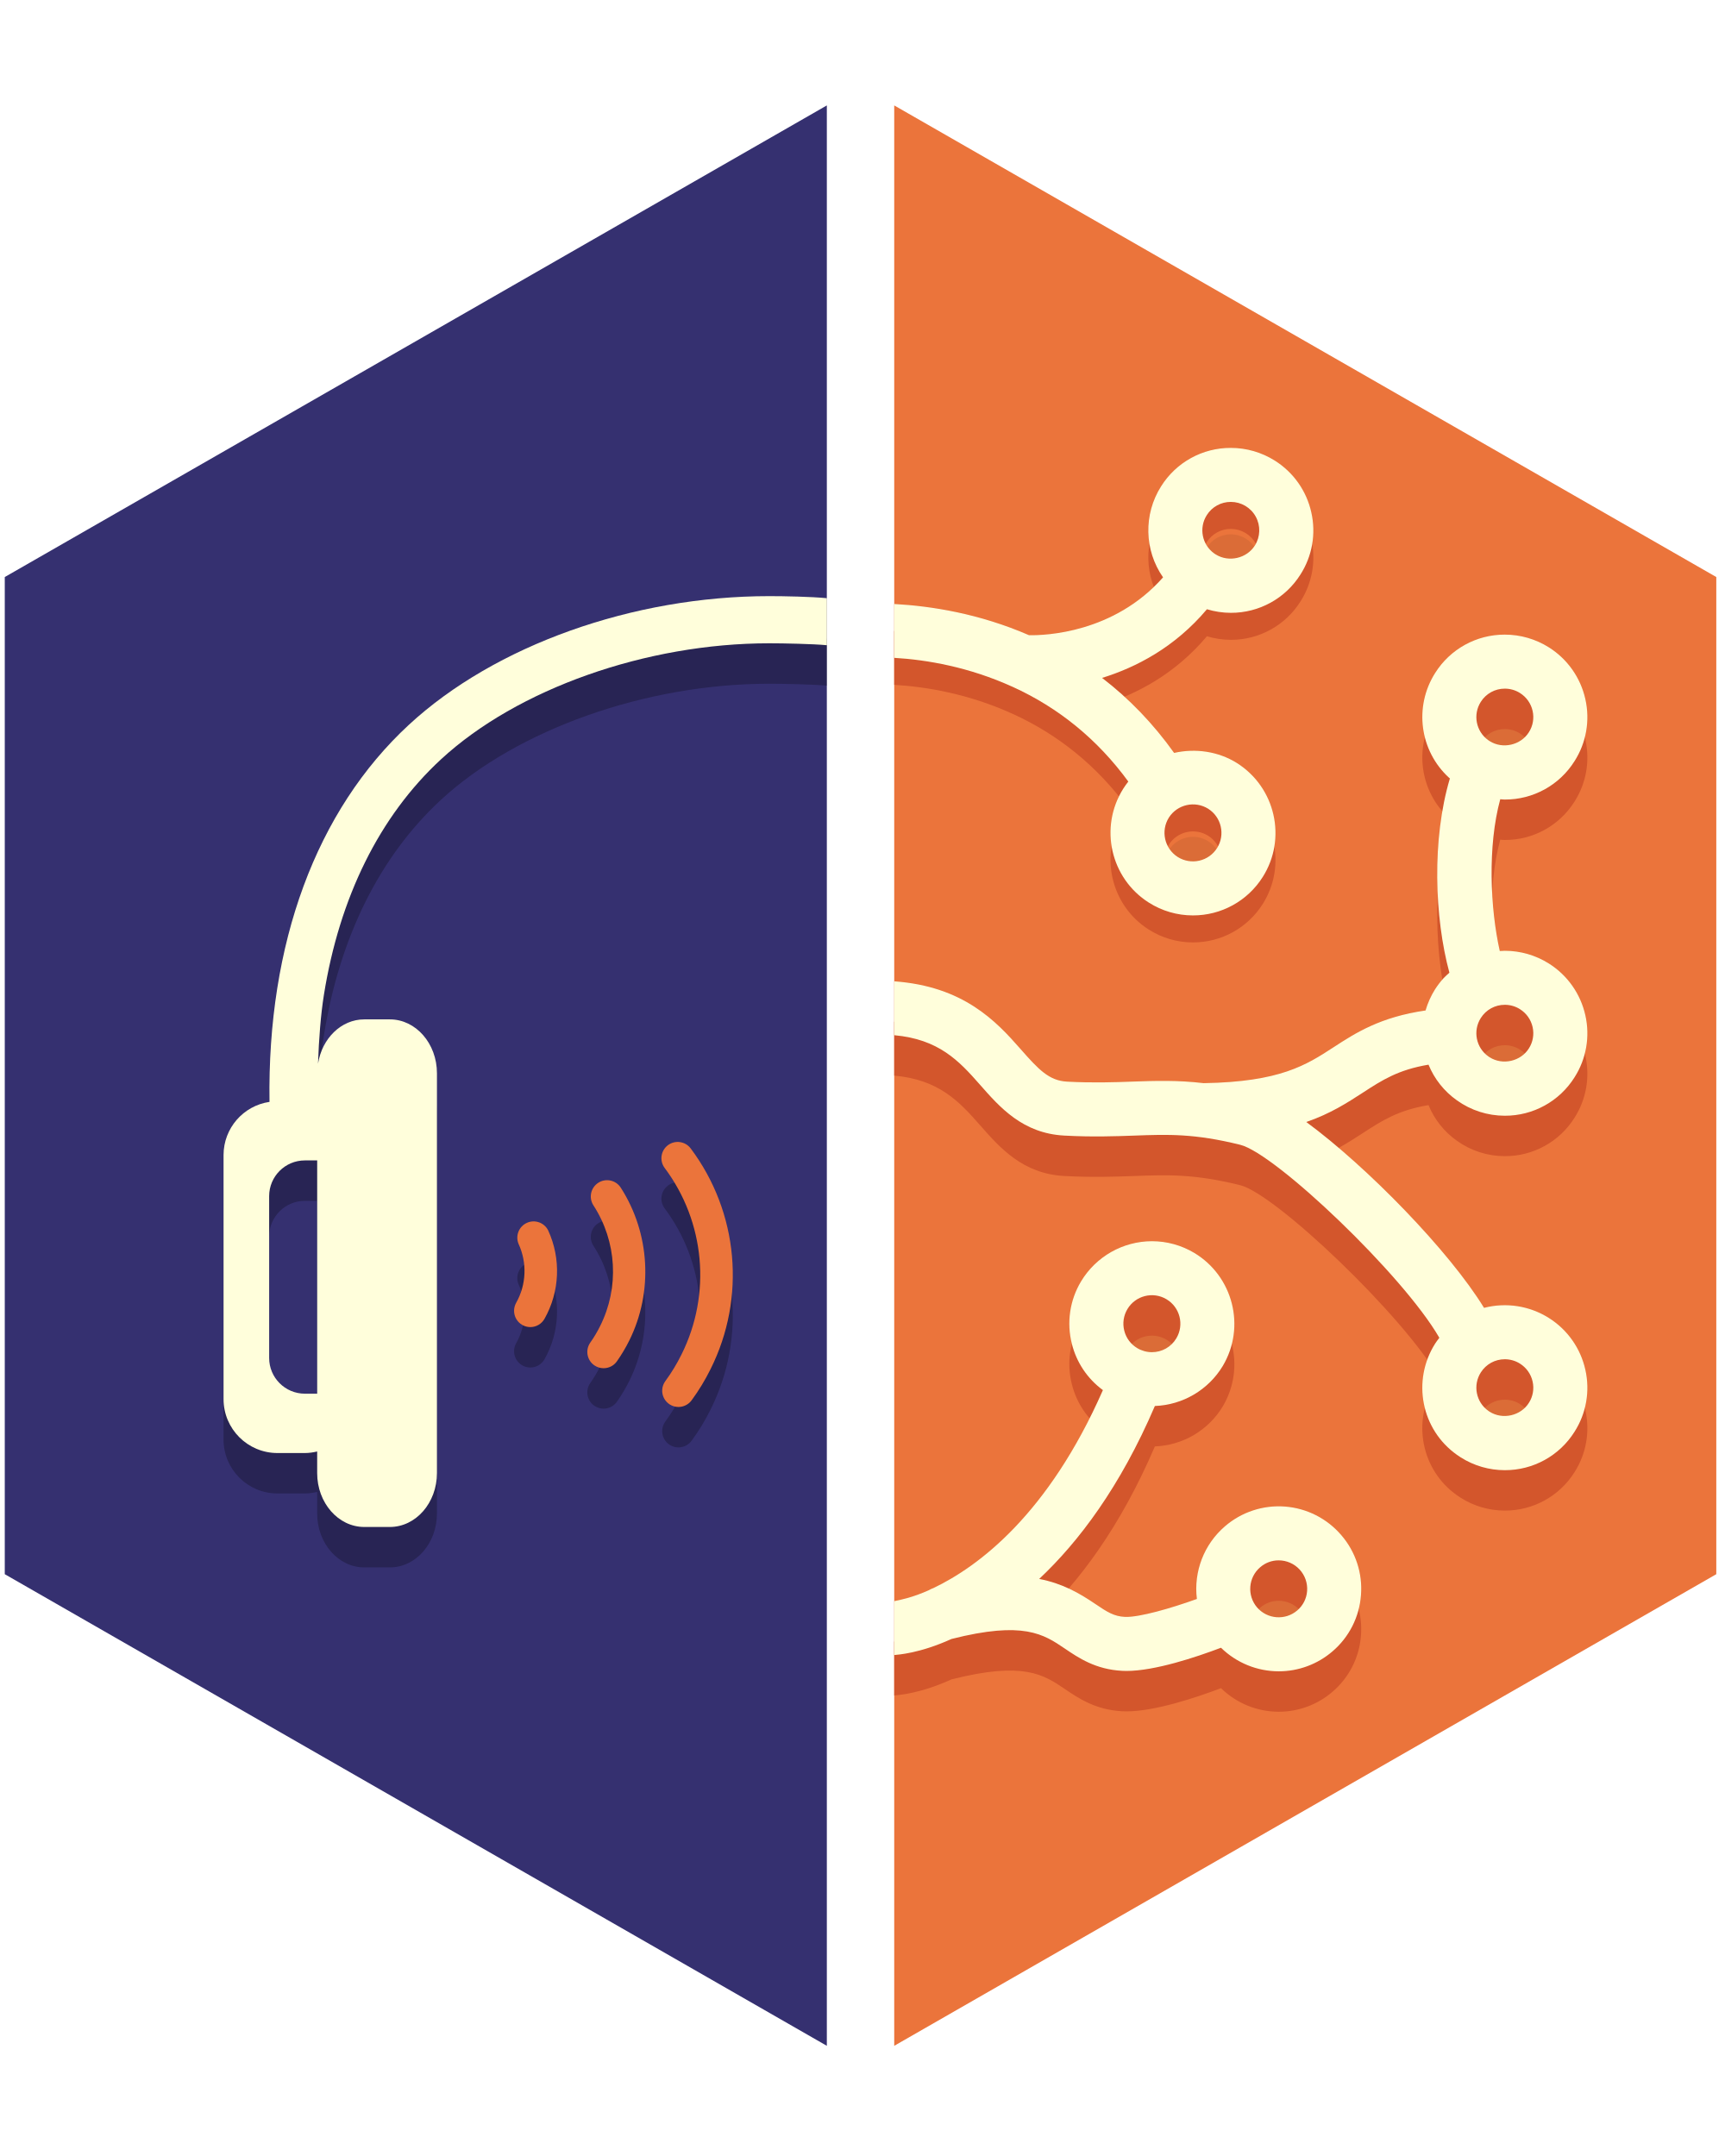
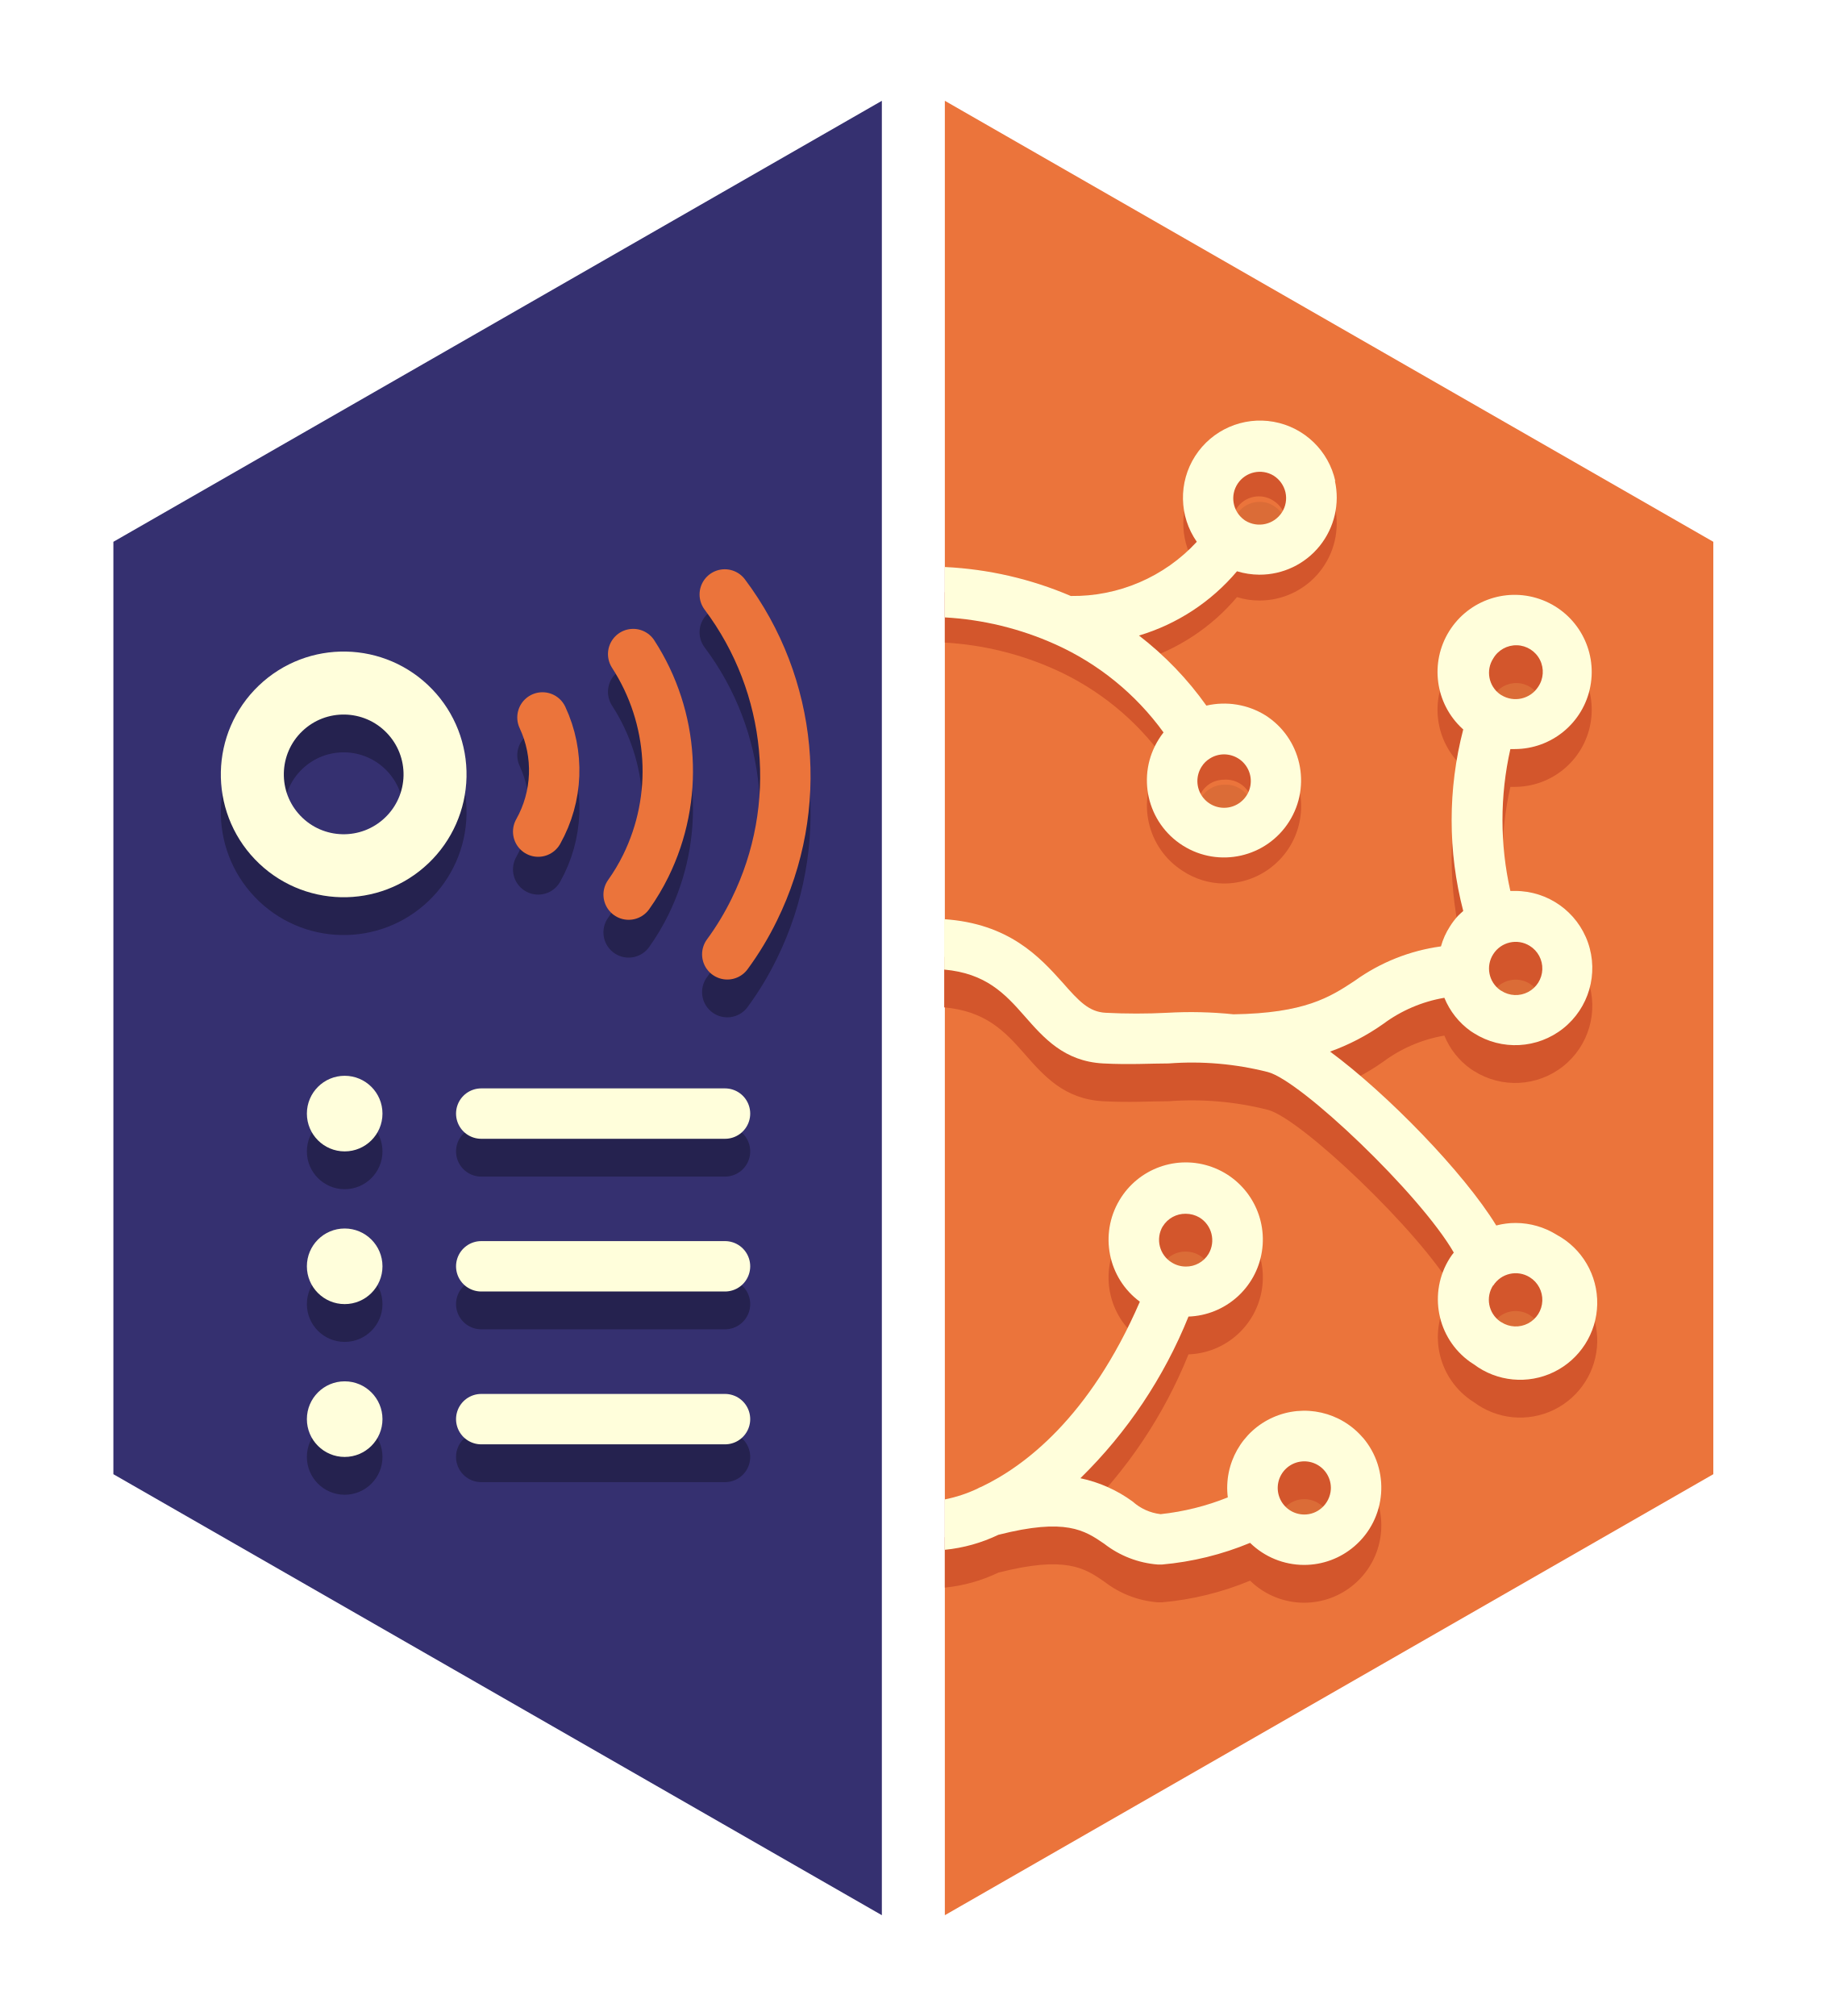
- <svg xmlns="http://www.w3.org/2000/svg" xmlns:xlink="http://www.w3.org/1999/xlink" viewBox="9 0 128 160">
-   <path fill="#EB743B" d="M75.354 7.823v144l61-35v-74z" />
-   <path fill="#353070" d="M70.354 7.823l-61 35v74l61 35z" />
-   <g opacity=".07">
-     <defs>
-       <path id="a" d="M75.354 33.239h51.433v90.792H75.354z" />
-     </defs>
-     <clipPath id="b">
-       <use xlink:href="#a" overflow="visible" />
-     </clipPath>
-     <path clip-path="url(#b)" d="M92.657 99.557a2.1 2.1 0 011.819-1.03c.378 0 .752.104 1.078.297a2.12 2.12 0 01.735 2.898 2.097 2.097 0 01-1.817 1.032c-.379 0-.755-.105-1.084-.301a2.092 2.092 0 01-.964-1.294 2.1 2.1 0 01.233-1.602m12.602 22.362a2.121 2.121 0 01-2.981-.225 2.116 2.116 0 01.231-2.981 2.08 2.08 0 011.373-.512 2.117 2.117 0 012.109 2.278 2.086 2.086 0 01-.732 1.44M95.734 63.08a2.128 2.128 0 012.916-.656 2.12 2.12 0 01.66 2.919 2.115 2.115 0 01-2.919.661 2.128 2.128 0 01-.657-2.924m6.379-20.187c-.6.951-1.937 1.271-2.912.653l-.096-.062a2.107 2.107 0 01-.557-2.851 2.093 2.093 0 011.784-.98 2.11 2.11 0 011.781 3.24M118.88 54.491a2.096 2.096 0 011.783-.98c.4 0 .79.113 1.125.325.481.304.813.775.937 1.33a2.08 2.08 0 01-.28 1.584c-.597.951-1.938 1.273-2.912.653l-.093-.062a2.105 2.105 0 01-.56-2.85m0 23.463a2.096 2.096 0 011.783-.98c.4 0 .79.112 1.125.326.481.304.813.774.937 1.329a2.083 2.083 0 01-.28 1.585c-.597.95-1.938 1.271-2.912.652l-.093-.062a2.105 2.105 0 01-.56-2.85m0 26.303a2.099 2.099 0 011.783-.98c.4 0 .79.113 1.125.326.481.304.813.775.937 1.33a2.08 2.08 0 01-.28 1.584c-.597.951-1.938 1.271-2.912.653l-.093-.062a2.107 2.107 0 01-.56-2.851" />
-     <path clip-path="url(#b)" d="M108.53 113.927a6.11 6.11 0 00-8.631-.662 6.12 6.12 0 00-2.087 5.396c-1.949.701-4.258 1.366-5.328 1.332-.822-.043-1.302-.345-2.224-.971-1.172-.795-2.418-1.512-4.149-1.847 2.936-2.761 6.009-6.83 8.584-12.834a6.15 6.15 0 005.039-2.972c1.724-2.896.773-6.659-2.124-8.394a6.133 6.133 0 00-3.134-.864 6.154 6.154 0 00-5.261 2.986 6.079 6.079 0 00-.678 4.636 6.075 6.075 0 002.302 3.429c-4.053 9.218-9.219 13.08-12.565 14.685a2.016 2.016 0 00-.361.168c-1.186.531-2.05.704-2.558.808v4c.275-.03 1.884-.118 4.247-1.192 5.347-1.357 6.839-.354 8.407.709 1.021.692 2.291 1.554 4.263 1.655.099.006.204.009.308.009 2.11 0 5.172-1.022 7.021-1.723a6.132 6.132 0 004.285 1.75 6.112 6.112 0 003.983-1.476 6.072 6.072 0 002.119-4.176 6.072 6.072 0 00-1.458-4.452M92.657 97.151a2.114 2.114 0 013.632 2.165 2.097 2.097 0 01-1.817 1.032c-.379 0-.755-.105-1.084-.301a2.092 2.092 0 01-.964-1.294 2.101 2.101 0 01.233-1.602m12.602 22.363a2.121 2.121 0 01-2.981-.225 2.116 2.116 0 01.231-2.981 2.08 2.08 0 011.373-.512 2.117 2.117 0 012.109 2.278 2.086 2.086 0 01-.732 1.44M106.304 38.027a6.088 6.088 0 00-2.708-3.844 6.12 6.12 0 00-3.264-.944 6.076 6.076 0 00-5.174 2.85 6.108 6.108 0 00.144 6.758c-3.646 4.124-8.707 4.314-9.943 4.293-3.692-1.604-7.234-2.164-10.005-2.317v3.996c2.442.144 5.553.686 8.748 2.136.005.002.01.002.015.005 3.445 1.562 6.334 3.927 8.607 7.041a6.364 6.364 0 00-.381.538c-1.796 2.854-.943 6.643 1.903 8.444.98.622 2.111.951 3.269.951a6.105 6.105 0 005.183-2.851c1.806-2.851.951-6.642-1.908-8.453-1.384-.872-3.092-1.114-4.667-.755-1.538-2.155-3.323-4.017-5.345-5.567 2.517-.778 5.401-2.268 7.78-5.095a6.18 6.18 0 001.77.266 6.08 6.08 0 005.172-2.848 6.053 6.053 0 00.804-4.604m-10.57 22.647a2.128 2.128 0 012.916-.656 2.12 2.12 0 01.66 2.919 2.115 2.115 0 01-2.919.661 2.128 2.128 0 01-.657-2.924m6.379-20.187c-.6.951-1.937 1.271-2.912.653l-.096-.062a2.107 2.107 0 01-.557-2.851 2.093 2.093 0 011.784-.98 2.11 2.11 0 011.781 3.24" />
-     <path clip-path="url(#b)" d="M115 79.011a6.036 6.036 0 002.11 2.649 6.098 6.098 0 003.55 1.14 6.083 6.083 0 005.173-2.848 6.064 6.064 0 00.805-4.605 6.103 6.103 0 00-2.709-3.844 6.128 6.128 0 00-3.266-.944c-.125 0-.25.008-.375.018-.71-3.158-.919-7.769.035-11.265.113.011.225.024.337.024a6.08 6.08 0 005.173-2.848 6.062 6.062 0 00.805-4.604 6.103 6.103 0 00-2.709-3.844 6.128 6.128 0 00-3.266-.944 6.079 6.079 0 00-5.173 2.85 6.104 6.104 0 001.025 7.764c.021.02.048.037.071.059-1.349 4.518-1.145 10.324-.036 14.417-.144.132-.294.254-.426.399a6.327 6.327 0 00-.634.825 6.2 6.2 0 00-.71 1.578c-3.371.488-5.198 1.671-6.824 2.729-2.035 1.324-3.961 2.572-9.636 2.666-1.963-.23-3.552-.178-5.29-.116-1.43.052-2.91.105-4.848.003-1.335-.071-2.104-.882-3.458-2.424-1.803-2.055-4.219-4.648-9.369-5.022v4c3.295.299 4.796 1.887 6.356 3.667 1.487 1.694 3.175 3.615 6.256 3.782 2.118.114 3.76.052 5.208.001 2.491-.092 4.453-.161 7.855.683 2.608.644 12.099 9.674 14.774 14.323-.109.142-.219.282-.314.434-1.743 2.755-1.026 6.385 1.62 8.251.072.052.151.104.283.191.981.621 2.11.948 3.267.948a6.081 6.081 0 005.173-2.849 6.06 6.06 0 00.805-4.603 6.1 6.1 0 00-2.709-3.845 6.128 6.128 0 00-4.809-.749c-2.56-4.188-8.652-10.455-13.189-13.792 1.813-.628 3.05-1.436 4.212-2.188 1.427-.93 2.614-1.69 4.857-2.067m3.88-26.926a2.096 2.096 0 011.783-.98c.4 0 .79.113 1.125.325.481.304.813.775.937 1.33a2.08 2.08 0 01-.28 1.584c-.597.951-1.938 1.273-2.912.653l-.093-.062a2.105 2.105 0 01-.56-2.85m0 23.463a2.096 2.096 0 011.783-.98c.4 0 .79.112 1.125.326.481.304.813.774.937 1.329a2.083 2.083 0 01-.28 1.585c-.597.95-1.938 1.272-2.912.652l-.093-.062a2.105 2.105 0 01-.56-2.85m0 26.304a2.099 2.099 0 011.783-.98c.4 0 .79.113 1.125.326.481.304.813.775.937 1.33a2.08 2.08 0 01-.28 1.584c-.597.951-1.938 1.271-2.912.653l-.093-.062a2.107 2.107 0 01-.56-2.851" />
-   </g>
-   <path fill="#D3562C" d="M108.53 116.927a6.11 6.11 0 00-8.631-.662 6.12 6.12 0 00-2.087 5.396c-1.949.701-4.258 1.366-5.328 1.332-.822-.043-1.302-.345-2.224-.971-1.172-.795-2.418-1.512-4.149-1.847 2.936-2.761 6.009-6.83 8.584-12.834a6.15 6.15 0 005.039-2.972c1.724-2.896.773-6.659-2.124-8.394a6.133 6.133 0 00-3.134-.864 6.154 6.154 0 00-5.261 2.986 6.079 6.079 0 00-.678 4.636 6.075 6.075 0 002.302 3.429c-4.053 9.218-9.219 13.08-12.565 14.685a2.016 2.016 0 00-.361.168c-1.186.531-2.05.704-2.558.808v4c.275-.03 1.884-.118 4.247-1.192 5.347-1.357 6.839-.354 8.407.709 1.021.692 2.291 1.554 4.263 1.655.099.006.204.009.308.009 2.11 0 5.172-1.022 7.021-1.723a6.132 6.132 0 004.285 1.75 6.112 6.112 0 003.983-1.476 6.072 6.072 0 002.119-4.176 6.072 6.072 0 00-1.458-4.452m-15.873-16.776a2.114 2.114 0 013.632 2.165 2.097 2.097 0 01-1.817 1.032c-.379 0-.755-.105-1.084-.301a2.092 2.092 0 01-.964-1.294 2.101 2.101 0 01.233-1.602m12.602 22.363a2.121 2.121 0 01-2.981-.225 2.116 2.116 0 01.231-2.981 2.08 2.08 0 011.373-.512 2.117 2.117 0 012.109 2.278 2.086 2.086 0 01-.732 1.44" />
-   <path d="M84.355 53.434" />
-   <path fill="#D3562C" d="M106.304 40.031a6.088 6.088 0 00-2.708-3.844 6.12 6.12 0 00-3.264-.944 6.076 6.076 0 00-5.174 2.85 6.108 6.108 0 00.144 6.758c-3.646 4.124-8.707 4.314-9.943 4.293-3.692-1.604-7.234-2.164-10.005-2.317v3.996c2.442.144 5.553.686 8.748 2.136.005.002.01.002.015.005 3.445 1.562 6.334 3.927 8.607 7.041a6.206 6.206 0 00-.381.538c-1.796 2.854-.943 6.643 1.903 8.444.98.622 2.111.951 3.269.951a6.105 6.105 0 005.183-2.851c1.806-2.851.951-6.642-1.908-8.453-1.384-.872-3.092-1.114-4.667-.755-1.538-2.155-3.323-4.017-5.345-5.567 2.517-.778 5.401-2.268 7.78-5.095a6.18 6.18 0 001.77.266 6.08 6.08 0 005.172-2.849 6.05 6.05 0 00.804-4.603m-10.57 22.647a2.128 2.128 0 012.916-.656 2.12 2.12 0 01.66 2.919 2.115 2.115 0 01-2.919.661 2.128 2.128 0 01-.657-2.924m6.379-20.187c-.6.951-1.937 1.271-2.912.653l-.096-.062a2.107 2.107 0 01-.557-2.851 2.093 2.093 0 011.784-.98 2.11 2.11 0 011.781 3.24" />
-   <path fill="#D3562C" d="M115 82.011a6.036 6.036 0 002.11 2.649 6.098 6.098 0 003.55 1.14 6.081 6.081 0 005.173-2.849 6.063 6.063 0 00.805-4.604 6.103 6.103 0 00-2.709-3.844 6.128 6.128 0 00-3.266-.944c-.125 0-.25.008-.375.018-.71-3.158-.919-7.769.035-11.265.113.011.225.024.337.024a6.08 6.08 0 005.173-2.848 6.062 6.062 0 00.805-4.604 6.103 6.103 0 00-2.709-3.844 6.128 6.128 0 00-3.266-.944 6.079 6.079 0 00-5.173 2.85 6.104 6.104 0 001.025 7.764c.021.02.048.037.071.059-1.349 4.518-1.145 10.324-.036 14.417-.144.132-.294.254-.426.399a6.327 6.327 0 00-.634.825 6.2 6.2 0 00-.71 1.578c-3.371.488-5.198 1.671-6.824 2.729-2.035 1.323-3.961 2.571-9.636 2.665-1.963-.23-3.552-.178-5.29-.116-1.43.052-2.91.105-4.848.003-1.335-.071-2.104-.882-3.458-2.424-1.803-2.055-4.219-4.648-9.369-5.022v4c3.295.298 4.796 1.887 6.356 3.667 1.487 1.694 3.175 3.615 6.256 3.782 2.118.114 3.76.052 5.208.001 2.491-.092 4.453-.161 7.855.683 2.608.644 12.099 9.674 14.774 14.323-.109.142-.219.282-.314.434-1.743 2.755-1.026 6.385 1.62 8.251.072.052.151.104.283.191.981.621 2.11.948 3.267.948a6.081 6.081 0 005.173-2.849 6.06 6.06 0 00.805-4.603 6.1 6.1 0 00-2.709-3.845 6.128 6.128 0 00-4.809-.749c-2.56-4.188-8.652-10.455-13.189-13.792 1.813-.628 3.05-1.436 4.212-2.188 1.427-.929 2.614-1.689 4.857-2.066m3.88-26.926a2.096 2.096 0 011.783-.98c.4 0 .79.113 1.125.325.481.304.813.775.937 1.33a2.08 2.08 0 01-.28 1.584c-.597.951-1.938 1.273-2.912.653l-.093-.062a2.105 2.105 0 01-.56-2.85m0 23.463a2.096 2.096 0 011.783-.98c.4 0 .79.112 1.125.326.481.304.813.774.937 1.329a2.084 2.084 0 01-.28 1.585c-.597.95-1.938 1.271-2.912.652l-.093-.062a2.105 2.105 0 01-.56-2.85m0 26.304a2.099 2.099 0 011.783-.98c.4 0 .79.113 1.125.326.481.304.813.775.937 1.33a2.08 2.08 0 01-.28 1.584c-.597.951-1.938 1.271-2.912.653l-.093-.062a2.107 2.107 0 01-.56-2.851" />
-   <path fill="#FFFEDB" d="M108.53 113.927a6.11 6.11 0 00-8.631-.662 6.12 6.12 0 00-2.087 5.396c-1.949.701-4.258 1.366-5.328 1.332-.822-.043-1.302-.345-2.224-.971-1.172-.795-2.418-1.512-4.149-1.847 2.936-2.761 6.009-6.83 8.584-12.834a6.15 6.15 0 005.039-2.972c1.724-2.896.773-6.659-2.124-8.394a6.133 6.133 0 00-3.134-.864 6.154 6.154 0 00-5.261 2.986 6.079 6.079 0 00-.678 4.636 6.075 6.075 0 002.302 3.429c-4.053 9.218-9.219 13.08-12.565 14.685a2.016 2.016 0 00-.361.168c-1.186.531-2.05.704-2.558.808v4c.275-.03 1.884-.118 4.247-1.192 5.347-1.357 6.839-.354 8.407.709 1.021.692 2.291 1.554 4.263 1.655.099.006.204.009.308.009 2.11 0 5.172-1.022 7.021-1.723a6.132 6.132 0 004.285 1.75 6.112 6.112 0 003.983-1.476 6.072 6.072 0 002.119-4.176 6.072 6.072 0 00-1.458-4.452M92.657 97.151a2.114 2.114 0 013.632 2.165 2.097 2.097 0 01-1.817 1.032c-.379 0-.755-.105-1.084-.301a2.092 2.092 0 01-.964-1.294 2.101 2.101 0 01.233-1.602m12.602 22.363a2.121 2.121 0 01-2.981-.225 2.116 2.116 0 01.231-2.981 2.08 2.08 0 011.373-.512 2.117 2.117 0 012.109 2.278 2.086 2.086 0 01-.732 1.44M106.304 38.027a6.088 6.088 0 00-2.708-3.844 6.12 6.12 0 00-3.264-.944 6.076 6.076 0 00-5.174 2.85 6.108 6.108 0 00.144 6.758c-3.646 4.124-8.707 4.314-9.943 4.293-3.692-1.604-7.234-2.164-10.005-2.317v3.996c2.442.144 5.553.686 8.748 2.136.005.002.01.002.015.005 3.445 1.562 6.334 3.927 8.607 7.041a6.364 6.364 0 00-.381.538c-1.796 2.854-.943 6.643 1.903 8.444.98.622 2.111.951 3.269.951a6.105 6.105 0 005.183-2.851c1.806-2.851.951-6.642-1.908-8.453-1.384-.872-3.092-1.114-4.667-.755-1.538-2.155-3.323-4.017-5.345-5.567 2.517-.778 5.401-2.268 7.78-5.095a6.18 6.18 0 001.77.266 6.08 6.08 0 005.172-2.848 6.053 6.053 0 00.804-4.604m-10.57 22.647a2.128 2.128 0 012.916-.656 2.12 2.12 0 01.66 2.919 2.115 2.115 0 01-2.919.661 2.128 2.128 0 01-.657-2.924m6.379-20.187c-.6.951-1.937 1.271-2.912.653l-.096-.062a2.107 2.107 0 01-.557-2.851 2.093 2.093 0 011.784-.98 2.11 2.11 0 011.781 3.24" />
-   <path fill="#FFFEDB" d="M115 79.011a6.036 6.036 0 002.11 2.649 6.098 6.098 0 003.55 1.14 6.083 6.083 0 005.173-2.848 6.064 6.064 0 00.805-4.605 6.103 6.103 0 00-2.709-3.844 6.128 6.128 0 00-3.266-.944c-.125 0-.25.008-.375.018-.71-3.158-.919-7.769.035-11.265.113.011.225.024.337.024a6.08 6.08 0 005.173-2.848 6.062 6.062 0 00.805-4.604 6.103 6.103 0 00-2.709-3.844 6.128 6.128 0 00-3.266-.944 6.079 6.079 0 00-5.173 2.85 6.104 6.104 0 001.025 7.764c.021.02.048.037.071.059-1.349 4.518-1.145 10.324-.036 14.417-.144.132-.294.254-.426.399a6.327 6.327 0 00-.634.825 6.2 6.2 0 00-.71 1.578c-3.371.488-5.198 1.671-6.824 2.729-2.035 1.324-3.961 2.572-9.636 2.666-1.963-.23-3.552-.178-5.29-.116-1.43.052-2.91.105-4.848.003-1.335-.071-2.104-.882-3.458-2.424-1.803-2.055-4.219-4.648-9.369-5.022v4c3.295.299 4.796 1.887 6.356 3.667 1.487 1.694 3.175 3.615 6.256 3.782 2.118.114 3.76.052 5.208.001 2.491-.092 4.453-.161 7.855.683 2.608.644 12.099 9.674 14.774 14.323-.109.142-.219.282-.314.434-1.743 2.755-1.026 6.385 1.62 8.251.072.052.151.104.283.191.981.621 2.11.948 3.267.948a6.081 6.081 0 005.173-2.849 6.06 6.06 0 00.805-4.603 6.1 6.1 0 00-2.709-3.845 6.128 6.128 0 00-4.809-.749c-2.56-4.188-8.652-10.455-13.189-13.792 1.813-.628 3.05-1.436 4.212-2.188 1.427-.93 2.614-1.69 4.857-2.067m3.88-26.926a2.096 2.096 0 011.783-.98c.4 0 .79.113 1.125.325.481.304.813.775.937 1.33a2.08 2.08 0 01-.28 1.584c-.597.951-1.938 1.273-2.912.653l-.093-.062a2.105 2.105 0 01-.56-2.85m0 23.463a2.096 2.096 0 011.783-.98c.4 0 .79.112 1.125.326.481.304.813.774.937 1.329a2.083 2.083 0 01-.28 1.585c-.597.95-1.938 1.272-2.912.652l-.093-.062a2.105 2.105 0 01-.56-2.85m0 26.304a2.099 2.099 0 011.783-.98c.4 0 .79.113 1.125.326.481.304.813.775.937 1.33a2.08 2.08 0 01-.28 1.584c-.597.951-1.938 1.271-2.912.653l-.093-.062a2.107 2.107 0 01-.56-2.851" />
-   <g opacity=".25">
-     <path d="M53.783 104.537c-.239 0-.48-.072-.691-.219a1.21 1.21 0 01-.29-1.684c.273-.387.519-.799.73-1.227a9.028 9.028 0 00-.501-8.961 1.208 1.208 0 112.032-1.307c2.176 3.389 2.42 7.736.633 11.34a11.833 11.833 0 01-.92 1.547 1.204 1.204 0 01-.993.511M59.339 107.414a1.207 1.207 0 01-.968-1.922c.453-.615.854-1.279 1.198-1.973a13.243 13.243 0 00-1.251-13.846 1.207 1.207 0 111.937-1.441 15.643 15.643 0 011.478 16.357c-.404.818-.88 1.604-1.414 2.33a1.213 1.213 0 01-.98.495M48.345 101.486a1.21 1.21 0 01-1.045-1.802 4.802 4.802 0 00.18-4.369 1.208 1.208 0 012.193-1.01 7.22 7.22 0 01-.271 6.57 1.209 1.209 0 01-1.057.611" />
-   </g>
-   <g fill="#EB743B">
-     <path d="M53.783 101.537c-.239 0-.48-.072-.691-.219a1.21 1.21 0 01-.29-1.684c.273-.387.519-.799.73-1.227a9.028 9.028 0 00-.501-8.961 1.208 1.208 0 112.032-1.307c2.176 3.389 2.42 7.736.633 11.34a11.833 11.833 0 01-.92 1.547 1.204 1.204 0 01-.993.511M59.339 104.414a1.207 1.207 0 01-.968-1.922c.453-.615.854-1.279 1.198-1.973a13.243 13.243 0 00-1.251-13.846 1.207 1.207 0 111.937-1.441 15.643 15.643 0 011.478 16.357c-.404.818-.88 1.604-1.414 2.33a1.213 1.213 0 01-.98.495M48.345 98.486a1.21 1.21 0 01-1.045-1.802 4.802 4.802 0 00.18-4.369 1.208 1.208 0 012.193-1.01 7.22 7.22 0 01-.271 6.57 1.209 1.209 0 01-1.057.611" />
-   </g>
-   <g>
-     <path d="M66.082 47.24c-10.12 0-20.365 3.656-26.736 9.543-6.886 6.361-10.521 16.245-10.348 27.989a3.99 3.99 0 00-3.41 3.941v18.119a4 4 0 004 4h2.033c.316 0 .619-.047.914-.115v1.602c0 2.209 1.565 4 3.495 4h1.898c1.93 0 3.495-1.791 3.495-4V82.65c0-2.209-1.565-4-3.495-4H36.03c-1.717 0-3.138 1.42-3.432 3.288.065-1.855.204-3.652.435-5.096 1.154-7.232 4.119-13.268 8.688-17.488 5.664-5.232 15.226-8.613 24.361-8.613 1.042 0 3.241.043 4.277.143v-3.49c-1.2-.117-3.163-.154-4.277-.154zm-34.459 59.188a2.652 2.652 0 01-2.651-2.65v-12.01a2.651 2.651 0 012.651-2.652h.913v17.312h-.913z" opacity=".25" />
-     <path fill="#FFFEDB" d="M66.082 44.24c-10.12 0-20.365 3.656-26.736 9.543-6.886 6.361-10.521 16.245-10.348 27.989a3.99 3.99 0 00-3.41 3.941v18.119a4 4 0 004 4h2.033c.316 0 .619-.047.914-.115v1.602c0 2.209 1.565 4 3.495 4h1.898c1.93 0 3.495-1.791 3.495-4V79.65c0-2.209-1.565-4-3.495-4H36.03c-1.717 0-3.138 1.42-3.432 3.287.065-1.854.204-3.651.435-5.096 1.154-7.232 4.119-13.268 8.688-17.488 5.664-5.232 15.226-8.613 24.361-8.613 1.042 0 3.241.043 4.277.143v-3.49c-1.2-.116-3.163-.153-4.277-.153zm-34.459 59.188a2.652 2.652 0 01-2.651-2.65v-12.01a2.651 2.651 0 012.651-2.652h.913v17.312h-.913z" />
+ <svg xmlns="http://www.w3.org/2000/svg" viewBox="0 0 145 160">
+   <defs>
+     <style>.cls-1{isolation:isolate;}.cls-2{fill:#eb743b;}.cls-3{fill:#353070;}.cls-4,.cls-7{mix-blend-mode:multiply;}.cls-4{opacity:0.07;}.cls-5{fill:#d3562c;}.cls-6{fill:#fffedb;}.cls-7{opacity:0.3;}.cls-10,.cls-11,.cls-12,.cls-8,.cls-9{fill:none;stroke-linecap:round;}.cls-8,.cls-9{stroke:#000;}.cls-10,.cls-8{stroke-width:5px;}.cls-11,.cls-12,.cls-9{stroke-width:4px;}.cls-10,.cls-11{stroke:#fffedb;}.cls-12{stroke:#eb743b;}</style>
+   </defs>
+   <g class="cls-1">
+     <g id="Layer_1" data-name="Layer 1">
+       <polygon class="cls-2" points="75 8 75 152 136 117 136 43 75 8" />
+       <polygon class="cls-3" points="70 8 9 43 9 117 70 152 70 8" />
+       <g class="cls-4">
+         <path d="M92.3,99.73a2.12,2.12,0,0,1,1.82-1,2.17,2.17,0,0,1,1.08.3,2.12,2.12,0,0,1,.73,2.9,2.11,2.11,0,0,1-2.9.73,2.12,2.12,0,0,1-.73-2.9Zm12.6,22.37a2.06,2.06,0,0,1-1.37.5,2.1,2.1,0,0,1-1.61-.73,2.11,2.11,0,1,1,3.21-2.75,2.11,2.11,0,0,1,.51,1.54A2.14,2.14,0,0,1,104.9,122.1Z" />
+         <path d="M84,53.61l.21,0Z" />
+         <path d="M95.38,63.26a2,2,0,0,1,.67-.66,2.11,2.11,0,0,1,1.12-.32,2.12,2.12,0,1,1,0,4.23,2.12,2.12,0,0,1-1.78-3.25Zm6.38-20.19a2.14,2.14,0,0,1-2.91.65l-.1-.06A2.11,2.11,0,0,1,100,39.83a2,2,0,0,1,1.12.33,2.1,2.1,0,0,1,.66,2.91Z" />
+         <path d="M118.53,54.67a2.11,2.11,0,0,1,2.9-.66,2.11,2.11,0,1,1-2.25,3.57l-.1-.06A2.1,2.1,0,0,1,118.53,54.67Zm0,23.46a2.09,2.09,0,0,1,1.78-1,2,2,0,0,1,1.12.33,2.07,2.07,0,0,1,.94,1.33,2.1,2.1,0,0,1-.28,1.58,2.14,2.14,0,0,1-2.91.65l-.1-.06A2.1,2.1,0,0,1,118.53,78.13Zm0,26.3a2.11,2.11,0,1,1,3.56,2.26,2.15,2.15,0,0,1-2.91.66l-.1-.07A2.1,2.1,0,0,1,118.53,104.43Z" />
+         <path d="M108.18,114.1a6.12,6.12,0,0,0-10.72,4.74,20,20,0,0,1-5.33,1.33,4,4,0,0,1-2.22-1,10.78,10.78,0,0,0-4.15-1.85,37.66,37.66,0,0,0,8.58-12.83,6.12,6.12,0,1,0-5.48-9.24,6.12,6.12,0,0,0,1.62,8.06c-4,9.22-9.21,13.08-12.56,14.68a2,2,0,0,0-.36.17A11.22,11.22,0,0,1,75,119v4a12.69,12.69,0,0,0,4.25-1.19c5.34-1.36,6.84-.36,8.4.71a7.93,7.93,0,0,0,4.27,1.65h.31a23.69,23.69,0,0,0,7-1.72,6.14,6.14,0,0,0,4.28,1.75h0a6.11,6.11,0,0,0,4-1.48,6.13,6.13,0,0,0,.67-8.63ZM92.3,97.33a2.1,2.1,0,0,1,1.82-1,2.16,2.16,0,0,1,1.08.29,2.12,2.12,0,0,1,.73,2.9,2.08,2.08,0,0,1-1.81,1,2.12,2.12,0,0,1-1.09-.31,2.11,2.11,0,0,1-.73-2.89Zm12.6,22.36a2.07,2.07,0,0,1-1.37.51,2.11,2.11,0,1,1,2.11-2A2.14,2.14,0,0,1,104.9,119.69Z" />
+         <path d="M84,51.21l.21,0Z" />
+         <path d="M106,38.2A6.12,6.12,0,1,0,95,43a13.36,13.36,0,0,1-10,4.3A28.93,28.93,0,0,0,75,45v4a24.75,24.75,0,0,1,8.75,2.13h0a21.46,21.46,0,0,1,8.61,7,5.22,5.22,0,0,0-.38.54,6.12,6.12,0,1,0,8.45-1.91,6.24,6.24,0,0,0-4.67-.76,26,26,0,0,0-5.35-5.56,16.29,16.29,0,0,0,7.78-5.1,6.28,6.28,0,0,0,1.77.27,6.12,6.12,0,0,0,6-7.46ZM95.38,60.85a2,2,0,0,1,.67-.66,2.11,2.11,0,0,1,1.12-.32,2.16,2.16,0,0,1,1.13.33,2.12,2.12,0,1,1-2.92.65Zm6.38-20.19a2.13,2.13,0,0,1-2.91.66l-.1-.07a2.11,2.11,0,0,1,2.35-3.5,2.14,2.14,0,0,1,.94,1.33A2.09,2.09,0,0,1,101.76,40.66Z" />
+         <path d="M114.65,79.19a6.05,6.05,0,0,0,2.1,2.65L117,82a6.12,6.12,0,1,0,3.27-11.29h-.38a25.63,25.63,0,0,1,0-11.26l.34,0a6.12,6.12,0,1,0-4.15-1.62s0,0,.07.06a28.59,28.59,0,0,0,0,14.41c-.15.14-.3.26-.43.4a5.67,5.67,0,0,0-.63.83,5.73,5.73,0,0,0-.71,1.58,15.22,15.22,0,0,0-6.83,2.72c-2,1.33-4,2.58-9.63,2.67a32.82,32.82,0,0,0-5.29-.12,48.41,48.41,0,0,1-4.85,0c-1.34-.07-2.11-.89-3.46-2.43-1.8-2-4.22-4.65-9.37-5v4c3.29.3,4.8,1.89,6.36,3.67s3.17,3.61,6.25,3.78c2.12.11,3.76,0,5.21,0a24.43,24.43,0,0,1,7.86.68c2.6.65,12.09,9.68,14.77,14.33a4.25,4.25,0,0,0-.31.43,6.1,6.1,0,0,0,1.61,8.25l.29.19A6.12,6.12,0,1,0,123.57,98a6.18,6.18,0,0,0-3.26-.94,6,6,0,0,0-1.54.2c-2.56-4.19-8.66-10.46-13.19-13.8a17.66,17.66,0,0,0,4.21-2.19A11.33,11.33,0,0,1,114.65,79.19Zm3.88-26.93a2.11,2.11,0,1,1,3.56,2.26,2.14,2.14,0,0,1-2.91.65l-.1-.06A2.1,2.1,0,0,1,118.53,52.26Zm0,23.47a2.11,2.11,0,0,1,2.9-.66,2.11,2.11,0,1,1-2.25,3.57l-.1-.06A2.1,2.1,0,0,1,118.53,75.73Zm0,26.3a2.11,2.11,0,0,1,2.9-.66,2.11,2.11,0,1,1-2.25,3.57l-.1-.06A2.1,2.1,0,0,1,118.53,102Z" />
+       </g>
+       <path class="cls-5" d="M108.18,117.1a6.12,6.12,0,0,0-10.72,4.74,20,20,0,0,1-5.33,1.33,4,4,0,0,1-2.22-1,10.78,10.78,0,0,0-4.15-1.85,37.66,37.66,0,0,0,8.58-12.83,6.12,6.12,0,1,0-5.48-9.24,6.12,6.12,0,0,0,1.62,8.06c-4,9.22-9.21,13.08-12.56,14.68a2,2,0,0,0-.36.17A11.22,11.22,0,0,1,75,122v4a12.69,12.69,0,0,0,4.25-1.19c5.34-1.36,6.84-.36,8.4.71a7.93,7.93,0,0,0,4.27,1.65h.31a23.69,23.69,0,0,0,7-1.72,6.14,6.14,0,0,0,4.28,1.75h0a6.11,6.11,0,0,0,4-1.48,6.13,6.13,0,0,0,.67-8.63ZM92.3,100.33a2.1,2.1,0,0,1,1.82-1,2.16,2.16,0,0,1,1.08.29,2.12,2.12,0,0,1,.73,2.9,2.08,2.08,0,0,1-1.81,1,2.12,2.12,0,0,1-1.09-.31,2.11,2.11,0,0,1-.73-2.89Zm12.6,22.36a2.07,2.07,0,0,1-1.37.51,2.11,2.11,0,1,1,2.11-2A2.14,2.14,0,0,1,104.9,122.69Z" />
+       <path d="M84,53.61l.21,0Z" />
+       <path class="cls-5" d="M106,40.21a6.12,6.12,0,0,0-2.71-3.85,6.18,6.18,0,0,0-3.26-.94A6.12,6.12,0,0,0,95,45a13.38,13.38,0,0,1-10,4.29A29.39,29.39,0,0,0,75,47v4a24.79,24.79,0,0,1,8.75,2.14h0a21.54,21.54,0,0,1,8.61,7,5.22,5.22,0,0,0-.38.54,6.14,6.14,0,0,0,1.9,8.44,6,6,0,0,0,3.27,1,6.13,6.13,0,0,0,3.28-11.31,6.23,6.23,0,0,0-4.67-.75,25.77,25.77,0,0,0-5.35-5.57,16.29,16.29,0,0,0,7.78-5.1,5.94,5.94,0,0,0,1.77.27,6.12,6.12,0,0,0,6-7.45ZM95.38,62.86a2.14,2.14,0,0,1,.67-.67,2.2,2.2,0,0,1,1.12-.31,2.12,2.12,0,1,1,0,4.23,2.12,2.12,0,0,1-1.78-3.25Zm6.38-20.19a2.14,2.14,0,0,1-2.91.65l-.1-.06a2.11,2.11,0,0,1,2.35-3.51,2.16,2.16,0,0,1,.94,1.33A2.12,2.12,0,0,1,101.76,42.67Z" />
+       <path class="cls-5" d="M114.65,82.19a6.05,6.05,0,0,0,2.1,2.65L117,85a6.12,6.12,0,1,0,3.27-11.29h-.38a25.63,25.63,0,0,1,0-11.26l.34,0a6.12,6.12,0,1,0-4.15-1.62s0,0,.07.06a28.59,28.59,0,0,0,0,14.41c-.15.14-.3.26-.43.4a5.67,5.67,0,0,0-.63.83,5.73,5.73,0,0,0-.71,1.58,15.22,15.22,0,0,0-6.83,2.72c-2,1.33-4,2.58-9.63,2.67a32.82,32.82,0,0,0-5.29-.12,48.41,48.41,0,0,1-4.85,0c-1.34-.07-2.11-.89-3.46-2.43-1.8-2-4.22-4.65-9.37-5v4c3.29.3,4.8,1.89,6.36,3.67s3.17,3.61,6.25,3.78c2.12.11,3.76,0,5.21,0a24.43,24.43,0,0,1,7.86.68c2.6.65,12.09,9.68,14.77,14.33a4.25,4.25,0,0,0-.31.43,6.1,6.1,0,0,0,1.61,8.25l.29.19A6.12,6.12,0,1,0,123.57,101a6.18,6.18,0,0,0-3.26-.94,6,6,0,0,0-1.54.2c-2.56-4.19-8.66-10.46-13.19-13.8a17.66,17.66,0,0,0,4.21-2.19A11.33,11.33,0,0,1,114.65,82.19Zm3.88-26.93a2.11,2.11,0,1,1,3.56,2.26,2.14,2.14,0,0,1-2.91.65l-.1-.06A2.1,2.1,0,0,1,118.53,55.26Zm0,23.47a2.11,2.11,0,0,1,2.9-.66,2.11,2.11,0,1,1-2.25,3.57l-.1-.06A2.1,2.1,0,0,1,118.53,78.73Zm0,26.3a2.11,2.11,0,0,1,2.9-.66,2.11,2.11,0,1,1-2.25,3.57l-.1-.06A2.1,2.1,0,0,1,118.53,105Z" />
+       <path class="cls-6" d="M108.18,114.1a6.12,6.12,0,0,0-10.72,4.74,20,20,0,0,1-5.33,1.33,4,4,0,0,1-2.22-1,10.78,10.78,0,0,0-4.15-1.85,37.66,37.66,0,0,0,8.58-12.83,6.12,6.12,0,1,0-5.48-9.24,6.12,6.12,0,0,0,1.62,8.06c-4,9.22-9.21,13.08-12.56,14.68a2,2,0,0,0-.36.17A11.22,11.22,0,0,1,75,119v4a12.69,12.69,0,0,0,4.25-1.19c5.34-1.36,6.84-.36,8.4.71a7.93,7.93,0,0,0,4.27,1.65h.31a23.69,23.69,0,0,0,7-1.72,6.14,6.14,0,0,0,4.28,1.75h0a6.11,6.11,0,0,0,4-1.48,6.13,6.13,0,0,0,.67-8.63ZM92.3,97.33a2.1,2.1,0,0,1,1.82-1,2.16,2.16,0,0,1,1.08.29,2.12,2.12,0,0,1,.73,2.9,2.08,2.08,0,0,1-1.81,1,2.12,2.12,0,0,1-1.09-.31,2.11,2.11,0,0,1-.73-2.89Zm12.6,22.36a2.07,2.07,0,0,1-1.37.51,2.11,2.11,0,1,1,2.11-2A2.14,2.14,0,0,1,104.9,119.69Z" />
+       <path class="cls-6" d="M84,51.21l.21,0Z" />
+       <path class="cls-6" d="M106,38.2A6.12,6.12,0,1,0,95,43a13.36,13.36,0,0,1-10,4.3A28.93,28.93,0,0,0,75,45v4a24.75,24.75,0,0,1,8.75,2.13h0a21.46,21.46,0,0,1,8.61,7,5.22,5.22,0,0,0-.38.54,6.12,6.12,0,1,0,8.45-1.91,6.24,6.24,0,0,0-4.67-.76,26,26,0,0,0-5.35-5.56,16.29,16.29,0,0,0,7.78-5.1,6.28,6.28,0,0,0,1.77.27,6.12,6.12,0,0,0,6-7.46ZM95.38,60.85a2,2,0,0,1,.67-.66,2.11,2.11,0,0,1,1.12-.32,2.16,2.16,0,0,1,1.13.33,2.12,2.12,0,1,1-2.92.65Zm6.38-20.19a2.13,2.13,0,0,1-2.91.66l-.1-.07a2.11,2.11,0,0,1,2.35-3.5,2.14,2.14,0,0,1,.94,1.33A2.09,2.09,0,0,1,101.76,40.66Z" />
+       <path class="cls-6" d="M114.65,79.19a6.05,6.05,0,0,0,2.1,2.65L117,82a6.12,6.12,0,1,0,3.27-11.29h-.38a25.63,25.63,0,0,1,0-11.26l.34,0a6.12,6.12,0,1,0-4.15-1.62s0,0,.07.06a28.59,28.59,0,0,0,0,14.41c-.15.14-.3.26-.43.4a5.67,5.67,0,0,0-.63.83,5.73,5.73,0,0,0-.71,1.58,15.22,15.22,0,0,0-6.83,2.72c-2,1.33-4,2.58-9.63,2.67a32.82,32.82,0,0,0-5.29-.12,48.41,48.41,0,0,1-4.85,0c-1.34-.07-2.11-.89-3.46-2.43-1.8-2-4.22-4.65-9.37-5v4c3.29.3,4.8,1.89,6.36,3.67s3.17,3.61,6.25,3.78c2.12.11,3.76,0,5.21,0a24.43,24.43,0,0,1,7.86.68c2.6.65,12.09,9.68,14.77,14.33a4.25,4.25,0,0,0-.31.43,6.1,6.1,0,0,0,1.61,8.25l.29.19A6.12,6.12,0,1,0,123.57,98a6.18,6.18,0,0,0-3.26-.94,6,6,0,0,0-1.54.2c-2.56-4.19-8.66-10.46-13.19-13.8a17.66,17.66,0,0,0,4.21-2.19A11.33,11.33,0,0,1,114.65,79.19Zm3.88-26.93a2.11,2.11,0,1,1,3.56,2.26,2.14,2.14,0,0,1-2.91.65l-.1-.06A2.1,2.1,0,0,1,118.53,52.26Zm0,23.47a2.11,2.11,0,0,1,2.9-.66,2.11,2.11,0,1,1-2.25,3.57l-.1-.06A2.1,2.1,0,0,1,118.53,75.73Zm0,26.3a2.11,2.11,0,0,1,2.9-.66,2.11,2.11,0,1,1-2.25,3.57l-.1-.06A2.1,2.1,0,0,1,118.53,102Z" />
+       <g class="cls-7">
+         <path class="cls-8" d="M32.29,69.7a7.25,7.25,0,1,1,.22-10.26A7.24,7.24,0,0,1,32.29,69.7Z" />
+         <line class="cls-9" x1="57.55" y1="103.5" x2="38.2" y2="103.5" />
+         <line class="cls-9" x1="57.55" y1="115.63" x2="38.2" y2="115.63" />
+         <circle cx="27.36" cy="103.5" r="3" />
+         <circle cx="27.36" cy="115.63" r="3" />
+         <line class="cls-9" x1="57.55" y1="91.38" x2="38.2" y2="91.38" />
+         <circle cx="27.36" cy="91.38" r="3" />
+         <path class="cls-9" d="M50.26,54.91a17.07,17.07,0,0,1,1,16.81A16.37,16.37,0,0,1,49.9,74" />
+         <path class="cls-9" d="M57.53,50.18a24,24,0,0,1,2.35,25,23.06,23.06,0,0,1-2.15,3.56" />
+         <path class="cls-9" d="M42.72,69a9.92,9.92,0,0,0,.34-9.06" />
+       </g>
+       <path class="cls-10" d="M32.29,66.7a7.25,7.25,0,1,1,.22-10.26A7.24,7.24,0,0,1,32.29,66.7Z" />
+       <line class="cls-11" x1="57.55" y1="100.5" x2="38.2" y2="100.5" />
+       <line class="cls-11" x1="57.55" y1="112.63" x2="38.2" y2="112.63" />
+       <circle class="cls-6" cx="27.36" cy="100.5" r="3" />
+       <circle class="cls-6" cx="27.36" cy="112.63" r="3" />
+       <line class="cls-11" x1="57.55" y1="88.38" x2="38.2" y2="88.38" />
+       <circle class="cls-6" cx="27.36" cy="88.38" r="3" />
+       <path class="cls-12" d="M50.26,51.91a17.07,17.07,0,0,1,1,16.81A16.37,16.37,0,0,1,49.9,71" />
+       <path class="cls-12" d="M57.53,47.18a24,24,0,0,1,2.35,25,23.06,23.06,0,0,1-2.15,3.56" />
+       <path class="cls-12" d="M42.72,66a9.92,9.92,0,0,0,.34-9.06" />
+     </g>
  </g>
</svg>
